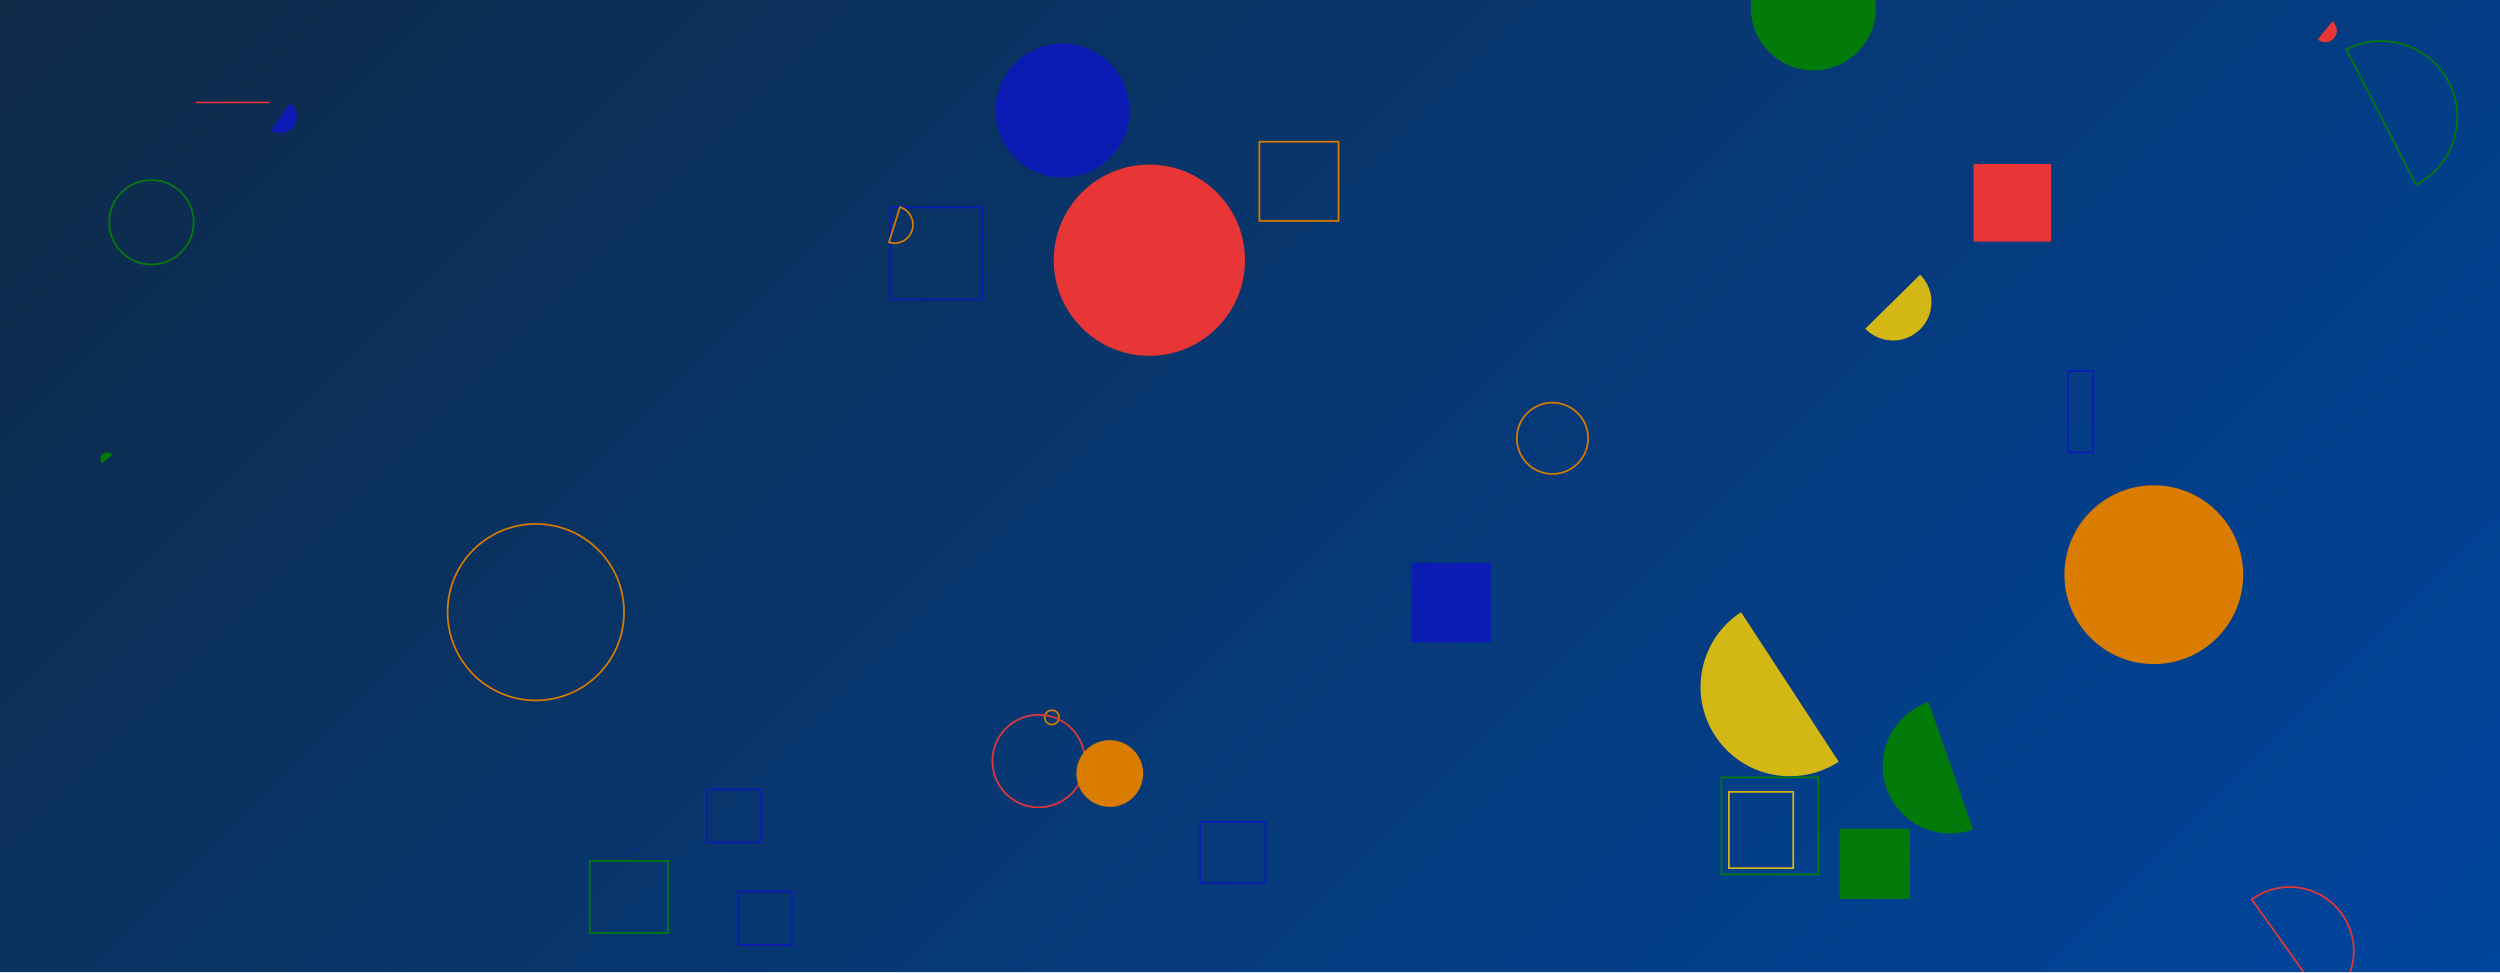
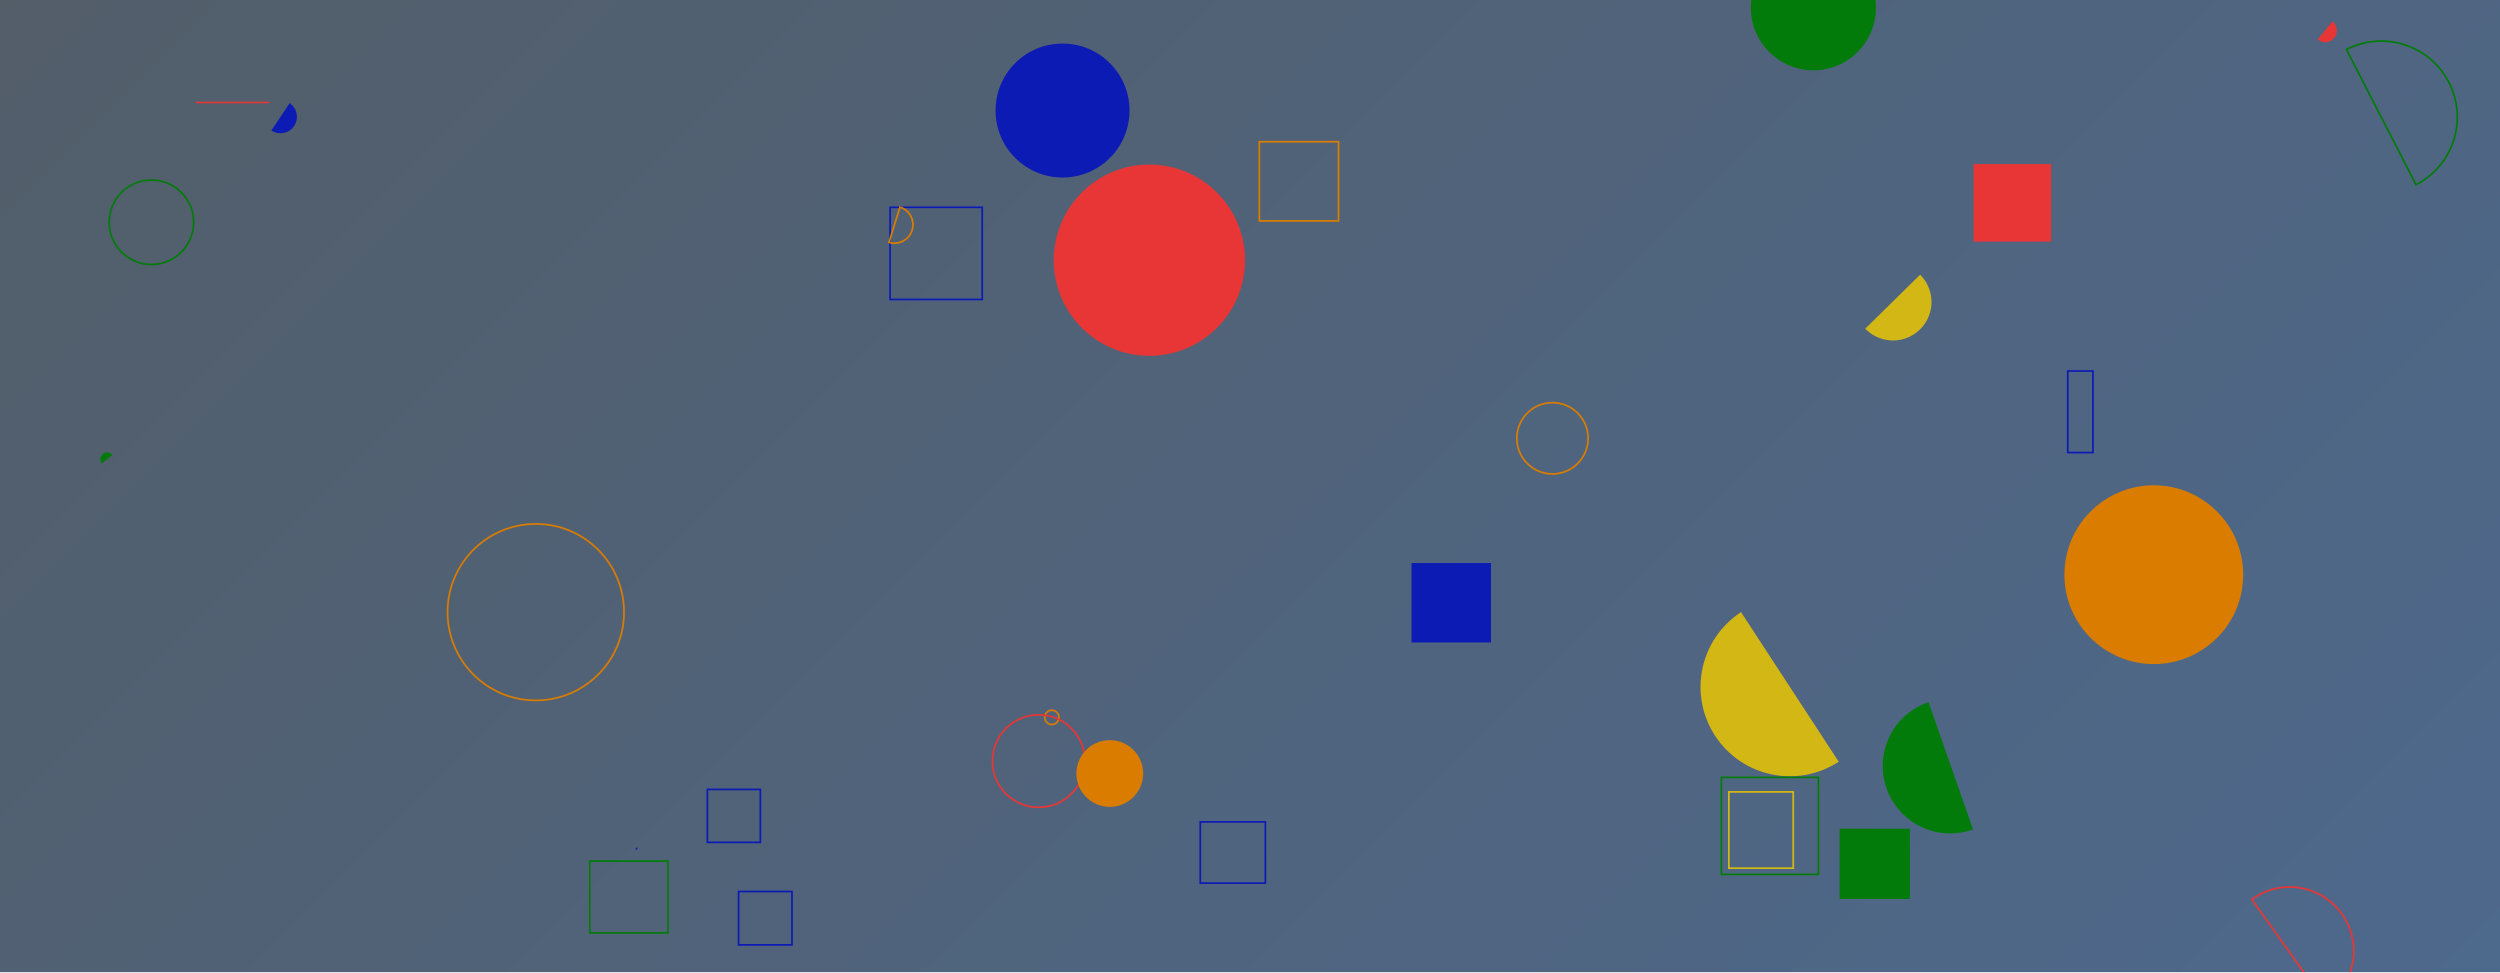
<svg xmlns="http://www.w3.org/2000/svg" version="1.1" width="1440" height="560" preserveAspectRatio="none" viewBox="0 0 1440 560">
  <g mask="url(&quot;#SvgjsMask1018&quot;)" fill="none">
    <rect width="1440" height="560" x="0" y="0" fill="url(&quot;#SvgjsLinearGradient1019&quot;)" />
+     <rect width="1440" height="560" x="0" y="0" fill="#808080" opacity="0.6" />
    <path d="M606.95 149.88 a55.09 55.09 0 1 0 110.18 0 a55.09 55.09 0 1 0 -110.18 0z" fill="#e73635" />
    <path d="M813.04 324.32L858.8 324.32L858.8 370.08L813.04 370.08z" fill="rgba(13, 27, 181, 1)" />
    <path d="M64.74 262a3.91 3.91 0 1 0-6.06 4.95z" fill="#037b0b" />
    <path d="M1002.83 352.59a51.45 51.45 0 1 0 56.27 86.16z" fill="#d3b714" />
    <path d="M62.9 128.03 a24.33 24.33 0 1 0 48.66 0 a24.33 24.33 0 1 0 -48.66 0z" stroke="#037b0b" />
    <path d="M512.69 119.42L565.76 119.42L565.76 172.49L512.69 172.49z" stroke="rgba(13, 27, 181, 1)" />
    <path d="M873.69 252.46 a20.53 20.53 0 1 0 41.06 0 a20.53 20.53 0 1 0 -41.06 0z" stroke="rgba(217, 124, 0, 1)" />
    <path d="M601.75 413.21 a4.11 4.11 0 1 0 8.22 0 a4.11 4.11 0 1 0 -8.22 0z" stroke="rgba(217, 124, 0, 1)" />
    <path d="M425.44 513.51L456.18 513.51L456.18 544.25L425.44 544.25z" stroke="rgba(13, 27, 181, 1)" />
    <path d="M1110.84 404.41a38.85 38.85 0 1 0 25.65 73.34z" fill="#037b0b" />
    <path d="M156.33 75.17a9.46 9.46 0 1 0 10.47-15.76z" fill="rgba(13, 27, 181, 1)" />
    <path d="M1191.03 213.71L1205.55 213.71L1205.55 260.68L1191.03 260.68z" stroke="rgba(13, 27, 181, 1)" />
    <path d="M1339.93 578.12a36.9 36.9 0 1 0-42.89-60.05z" stroke="#e73635" />
    <path d="M365.84 489.2a0.79 0.79 0 1 0 1.05-1.17z" fill="rgba(13, 27, 181, 1)" />
    <path d="M257.8 352.61 a50.82 50.82 0 1 0 101.64 0 a50.82 50.82 0 1 0 -101.64 0z" stroke="rgba(217, 124, 0, 1)" />
    <path d="M112.89 58.58L155.18 58.58L155.18 59.49L112.89 59.49z" fill="#e73635" />
    <path d="M691.36 473.41L728.86 473.41L728.86 508.67L691.36 508.67z" stroke="rgba(13, 27, 181, 1)" />
    <path d="M1074.39 189.31a22.17 22.17 0 1 0 31.6-31.1z" fill="#d3b714" />
    <path d="M1189.1 331.02 a51.49 51.49 0 1 0 102.98 0 a51.49 51.49 0 1 0 -102.98 0z" fill="rgba(217, 124, 0, 1)" />
    <path d="M571.64 438.38 a26.64 26.64 0 1 0 53.28 0 a26.64 26.64 0 1 0 -53.28 0z" stroke="#e73635" />
    <path d="M1391.65 106.4a43.8 43.8 0 1 0-40.11-77.88z" stroke="#037b0b" />
    <path d="M995.83 456.13L1032.91 456.13L1032.91 500.06L995.83 500.06z" stroke="#d3b714" />
    <path d="M1059.64 477.34L1100.11 477.34L1100.11 517.81L1059.64 517.81z" fill="#037b0b" />
    <path d="M1136.78 94.49L1181.47 94.49L1181.47 139.18L1136.78 139.18z" fill="#e73635" />
    <path d="M1008.49 4.49 a36.03 36.03 0 1 0 72.06 0 a36.03 36.03 0 1 0 -72.06 0z" fill="#037b0b" />
    <path d="M991.52 447.79L1047.39 447.79L1047.39 503.66L991.52 503.66z" stroke="#037b0b" />
    <path d="M725.39 81.64L770.99 81.64L770.99 127.24L725.39 127.24z" stroke="rgba(217, 124, 0, 1)" />
    <path d="M512.05 139.59a10.63 10.63 0 1 0 6.34-20.3z" stroke="rgba(217, 124, 0, 1)" />
    <path d="M1334.98 22.75a6.72 6.72 0 1 0 8.46-10.44z" fill="#e73635" />
    <path d="M339.7 495.98L384.75 495.98L384.75 537.34L339.7 537.34z" stroke="#037b0b" />
    <path d="M407.46 454.71L437.96 454.71L437.96 485.21L407.46 485.21z" stroke="rgba(13, 27, 181, 1)" />
    <path d="M573.43 63.67 a38.59 38.59 0 1 0 77.18 0 a38.59 38.59 0 1 0 -77.18 0z" fill="rgba(13, 27, 181, 1)" />
    <path d="M620.01 445.55 a19.23 19.23 0 1 0 38.46 0 a19.23 19.23 0 1 0 -38.46 0z" fill="rgba(217, 124, 0, 1)" />
  </g>
  <defs>
    <mask id="SvgjsMask1018">
      <rect width="1440" height="560" fill="#ffffff" />
    </mask>
    <linearGradient x1="15.28%" y1="-39.29%" x2="84.72%" y2="139.29%" gradientUnits="userSpaceOnUse" id="SvgjsLinearGradient1019">
      <stop stop-color="#0e2a47" offset="0" />
      <stop stop-color="#00459e" offset="1" />
    </linearGradient>
  </defs>
</svg>
